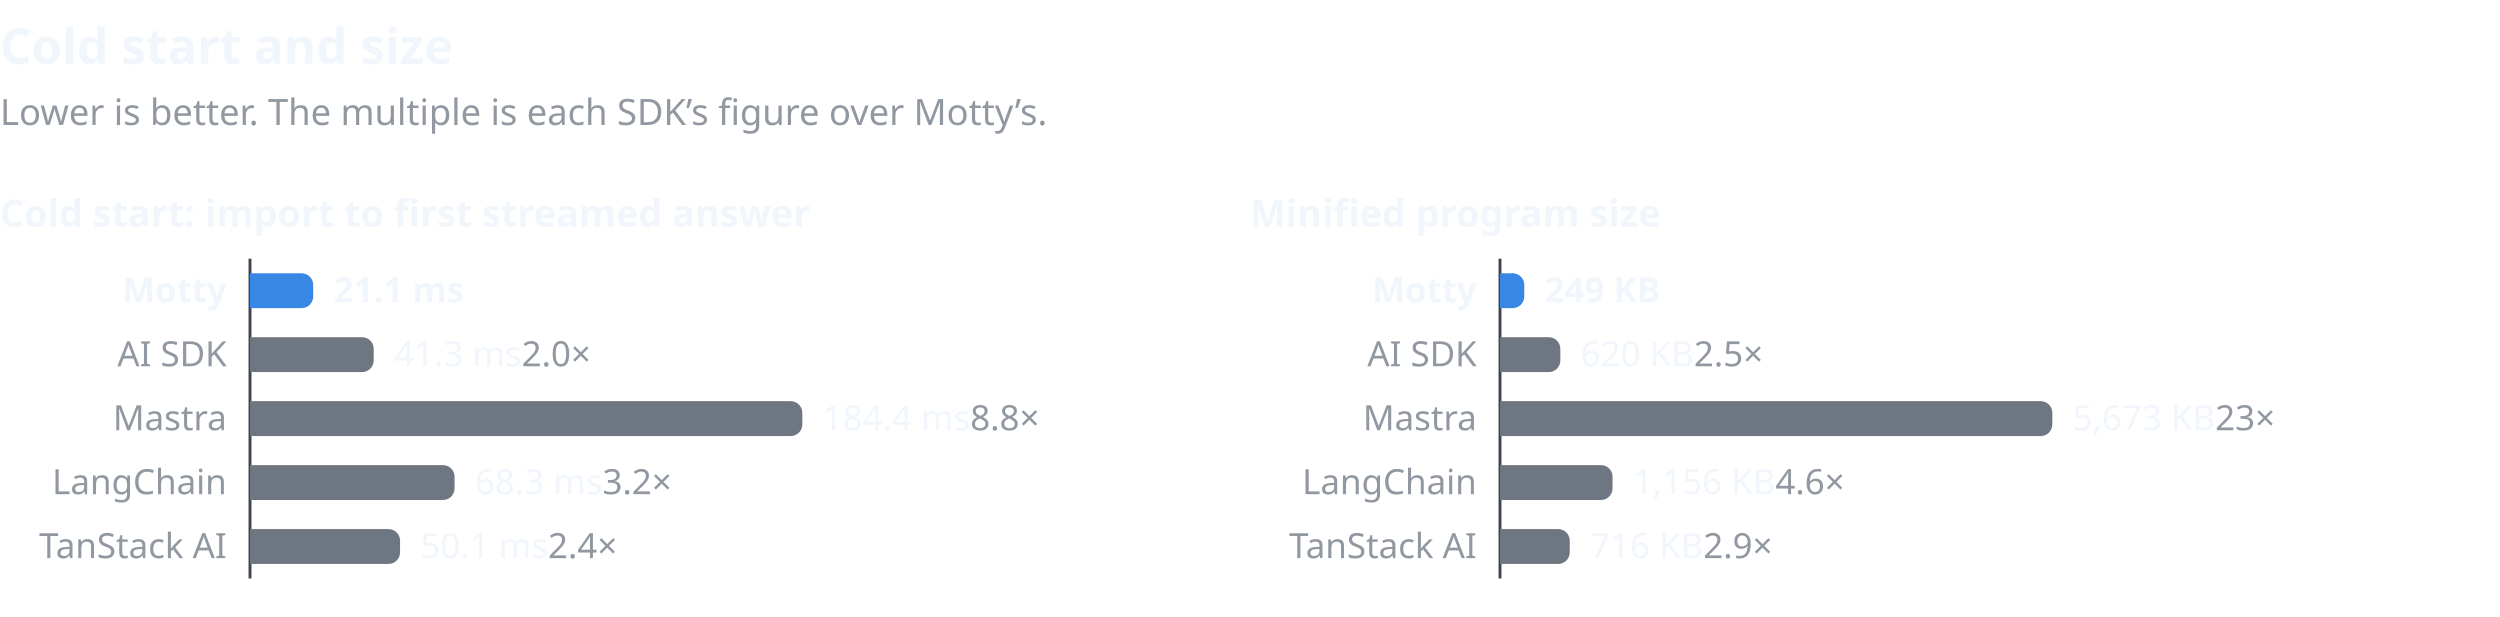
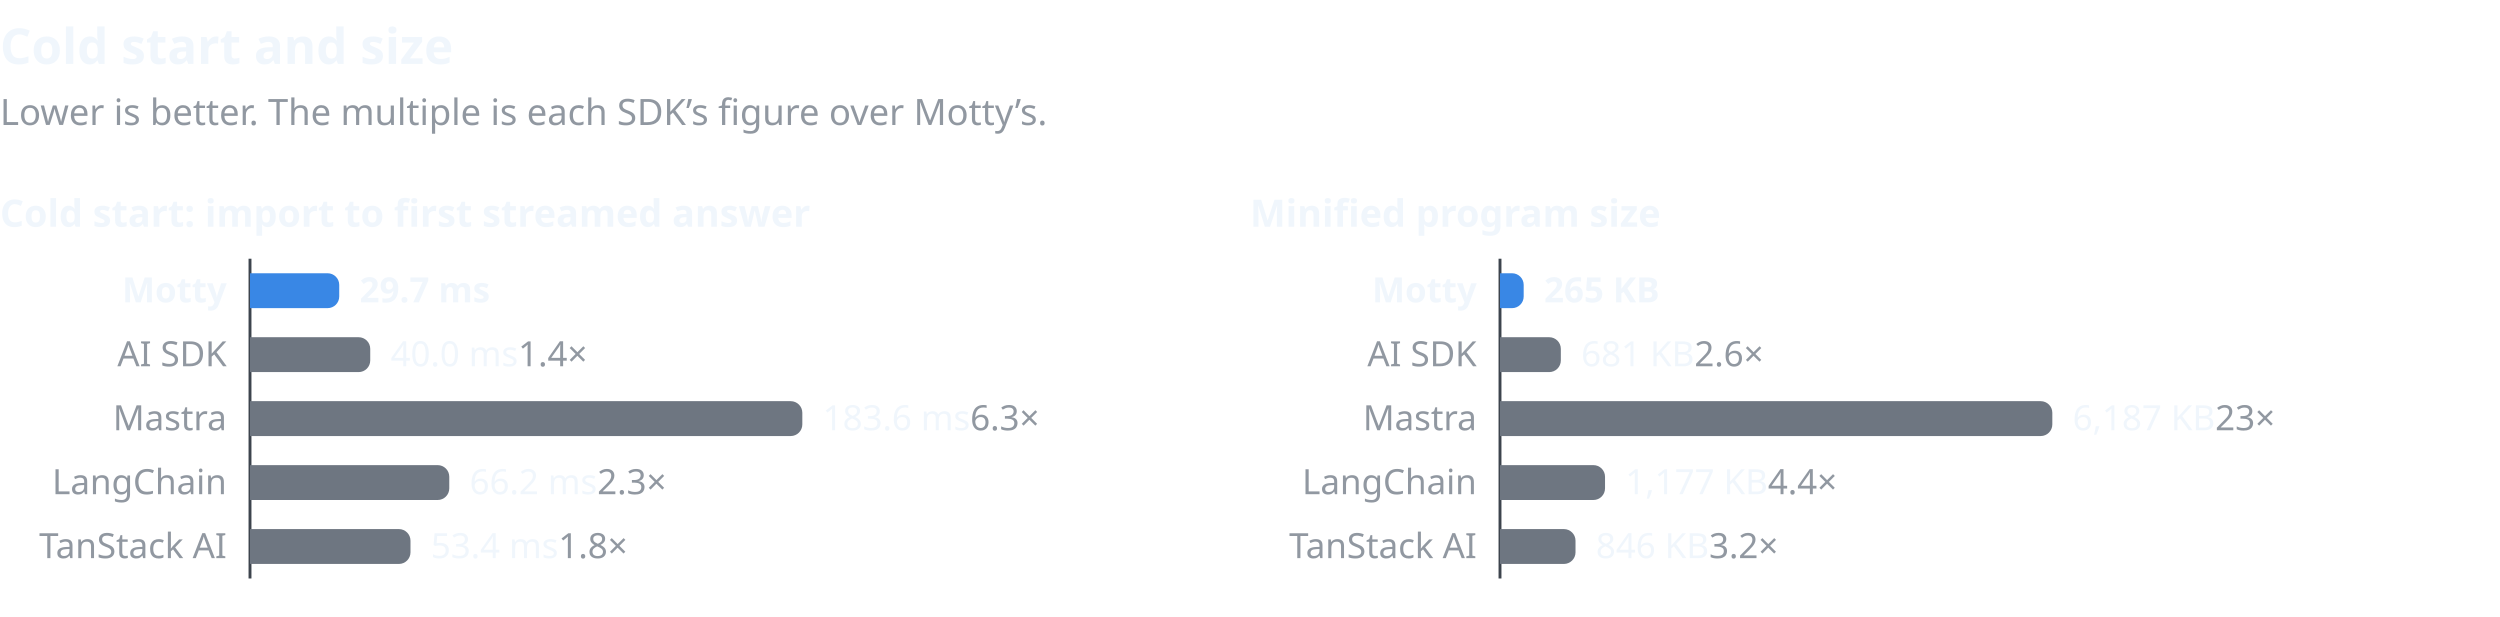
<svg xmlns="http://www.w3.org/2000/svg" viewBox="0 0 860 212" width="860" height="212" font-family="-apple-system,BlinkMacSystemFont,'Segoe UI','Noto Sans',Helvetica,Arial,sans-serif" role="img" aria-label="Cold start and size. Lower is better. The multiple is each SDK’s figure over Motty’s.">
  <text x="0" y="22" font-size="17" font-weight="600" fill="#f0f6fc">Cold start and size</text>
  <text x="0" y="43" font-size="12.5" fill="#9198a1">Lower is better. The multiple is each SDK’s figure over Motty’s.</text>
  <text x="0" y="78" font-size="13" font-weight="600" fill="#f0f6fc">Cold start: import to first streamed answer</text>
  <line x1="86" x2="86" y1="89" y2="199" stroke="#3d444d" stroke-width="1" />
  <text x="78" y="104" font-size="12" text-anchor="end" fill="#f0f6fc" font-weight="600">Motty</text>
-   <path d="M86 94h17.741a4 4 0 0 1 4 4v4a4 4 0 0 1 -4 4h-17.741z" fill="#3987e5" />
-   <text x="114.741" y="104" font-size="12" fill="#f0f6fc" font-weight="600">21.1 ms</text>
+   <path d="M86 94h26.695a4 4 0 0 1 4 4v4a4 4 0 0 1 -4 4h-26.695z" fill="#3987e5" />
+   <text x="123.695" y="104" font-size="12" fill="#f0f6fc" font-weight="600">29.7 ms</text>
  <text x="78" y="126" font-size="12" text-anchor="end" fill="#9198a1">AI SDK</text>
-   <path d="M86 116h38.554a4 4 0 0 1 4 4v4a4 4 0 0 1 -4 4h-38.554z" fill="#6e7681" />
-   <text x="135.554" y="126" font-size="12" fill="#f0f6fc">41.3 ms<tspan fill="#9198a1" font-weight="400">  2.0×</tspan>
+   <path d="M86 116h37.361a4 4 0 0 1 4 4v4a4 4 0 0 1 -4 4h-37.361z" fill="#6e7681" />
+   <text x="134.361" y="126" font-size="12" fill="#f0f6fc">40.0 ms<tspan fill="#9198a1" font-weight="400">  1.4×</tspan>
  </text>
  <text x="78" y="148" font-size="12" text-anchor="end" fill="#9198a1">Mastra</text>
  <path d="M86 138h186a4 4 0 0 1 4 4v4a4 4 0 0 1 -4 4h-186z" fill="#6e7681" />
-   <text x="283" y="148" font-size="12" fill="#f0f6fc">184.4 ms<tspan fill="#9198a1" font-weight="400">  8.8×</tspan>
+   <text x="283" y="148" font-size="12" fill="#f0f6fc">183.6 ms<tspan fill="#9198a1" font-weight="400">  6.3×</tspan>
  </text>
  <text x="78" y="170" font-size="12" text-anchor="end" fill="#9198a1">LangChain</text>
-   <path d="M86 160h66.374a4 4 0 0 1 4 4v4a4 4 0 0 1 -4 4h-66.374z" fill="#6e7681" />
-   <text x="163.374" y="170" font-size="12" fill="#f0f6fc">68.3 ms<tspan fill="#9198a1" font-weight="400">  3.2×</tspan>
+   <path d="M86 160h64.551a4 4 0 0 1 4 4v4a4 4 0 0 1 -4 4h-64.551z" fill="#6e7681" />
+   <text x="161.551" y="170" font-size="12" fill="#f0f6fc">66.2 ms<tspan fill="#9198a1" font-weight="400">  2.3×</tspan>
  </text>
  <text x="78" y="192" font-size="12" text-anchor="end" fill="#9198a1">TanStack AI</text>
-   <path d="M86 182h47.621a4 4 0 0 1 4 4v4a4 4 0 0 1 -4 4h-47.621z" fill="#6e7681" />
-   <text x="144.621" y="192" font-size="12" fill="#f0f6fc">50.1 ms<tspan fill="#9198a1" font-weight="400">  2.4×</tspan>
+   <path d="M86 182h51.208a4 4 0 0 1 4 4v4a4 4 0 0 1 -4 4h-51.208z" fill="#6e7681" />
+   <text x="148.208" y="192" font-size="12" fill="#f0f6fc">53.4 ms<tspan fill="#9198a1" font-weight="400">  1.8×</tspan>
  </text>
  <text x="430" y="78" font-size="13" font-weight="600" fill="#f0f6fc">Minified program size</text>
  <line x1="516" x2="516" y1="89" y2="199" stroke="#3d444d" stroke-width="1" />
  <text x="508" y="104" font-size="12" text-anchor="end" fill="#f0f6fc" font-weight="600">Motty</text>
-   <path d="M516 94h4.353a4 4 0 0 1 4 4v4a4 4 0 0 1 -4 4h-4.353z" fill="#3987e5" />
-   <text x="531.353" y="104" font-size="12" fill="#f0f6fc" font-weight="600">249 KB</text>
+   <path d="M516 94h4.147a4 4 0 0 1 4 4v4a4 4 0 0 1 -4 4h-4.147z" fill="#3987e5" />
+   <text x="531.147" y="104" font-size="12" fill="#f0f6fc" font-weight="600">265 KB</text>
  <text x="508" y="126" font-size="12" text-anchor="end" fill="#9198a1">AI SDK</text>
-   <path d="M516 116h16.761a4 4 0 0 1 4 4v4a4 4 0 0 1 -4 4h-16.761z" fill="#6e7681" />
-   <text x="543.761" y="126" font-size="12" fill="#f0f6fc">620 KB<tspan fill="#9198a1" font-weight="400">  2.5×</tspan>
+   <path d="M516 116h16.926a4 4 0 0 1 4 4v4a4 4 0 0 1 -4 4h-16.926z" fill="#6e7681" />
+   <text x="543.926" y="126" font-size="12" fill="#f0f6fc">681 KB<tspan fill="#9198a1" font-weight="400">  2.6×</tspan>
  </text>
  <text x="508" y="148" font-size="12" text-anchor="end" fill="#9198a1">Mastra</text>
  <path d="M516 138h186a4 4 0 0 1 4 4v4a4 4 0 0 1 -4 4h-186z" fill="#6e7681" />
-   <text x="713" y="148" font-size="12" fill="#f0f6fc">5,673 KB<tspan fill="#9198a1" font-weight="400">  23×</tspan>
+   <text x="713" y="148" font-size="12" fill="#f0f6fc">6,187 KB<tspan fill="#9198a1" font-weight="400">  23×</tspan>
  </text>
  <text x="508" y="170" font-size="12" text-anchor="end" fill="#9198a1">LangChain</text>
-   <path d="M516 160h34.717a4 4 0 0 1 4 4v4a4 4 0 0 1 -4 4h-34.717z" fill="#6e7681" />
-   <text x="561.717" y="170" font-size="12" fill="#f0f6fc">1,156 KB<tspan fill="#9198a1" font-weight="400">  4.6×</tspan>
+   <path d="M516 160h32.131a4 4 0 0 1 4 4v4a4 4 0 0 1 -4 4h-32.131z" fill="#6e7681" />
+   <text x="559.131" y="170" font-size="12" fill="#f0f6fc">1,177 KB<tspan fill="#9198a1" font-weight="400">  4.4×</tspan>
  </text>
  <text x="508" y="192" font-size="12" text-anchor="end" fill="#9198a1">TanStack AI</text>
-   <path d="M516 182h19.996a4 4 0 0 1 4 4v4a4 4 0 0 1 -4 4h-19.996z" fill="#6e7681" />
-   <text x="546.996" y="192" font-size="12" fill="#f0f6fc">716 KB<tspan fill="#9198a1" font-weight="400">  2.9×</tspan>
+   <path d="M516 182h21.977a4 4 0 0 1 4 4v4a4 4 0 0 1 -4 4h-21.977z" fill="#6e7681" />
+   <text x="548.977" y="192" font-size="12" fill="#f0f6fc">846 KB<tspan fill="#9198a1" font-weight="400">  3.2×</tspan>
  </text>
</svg>
